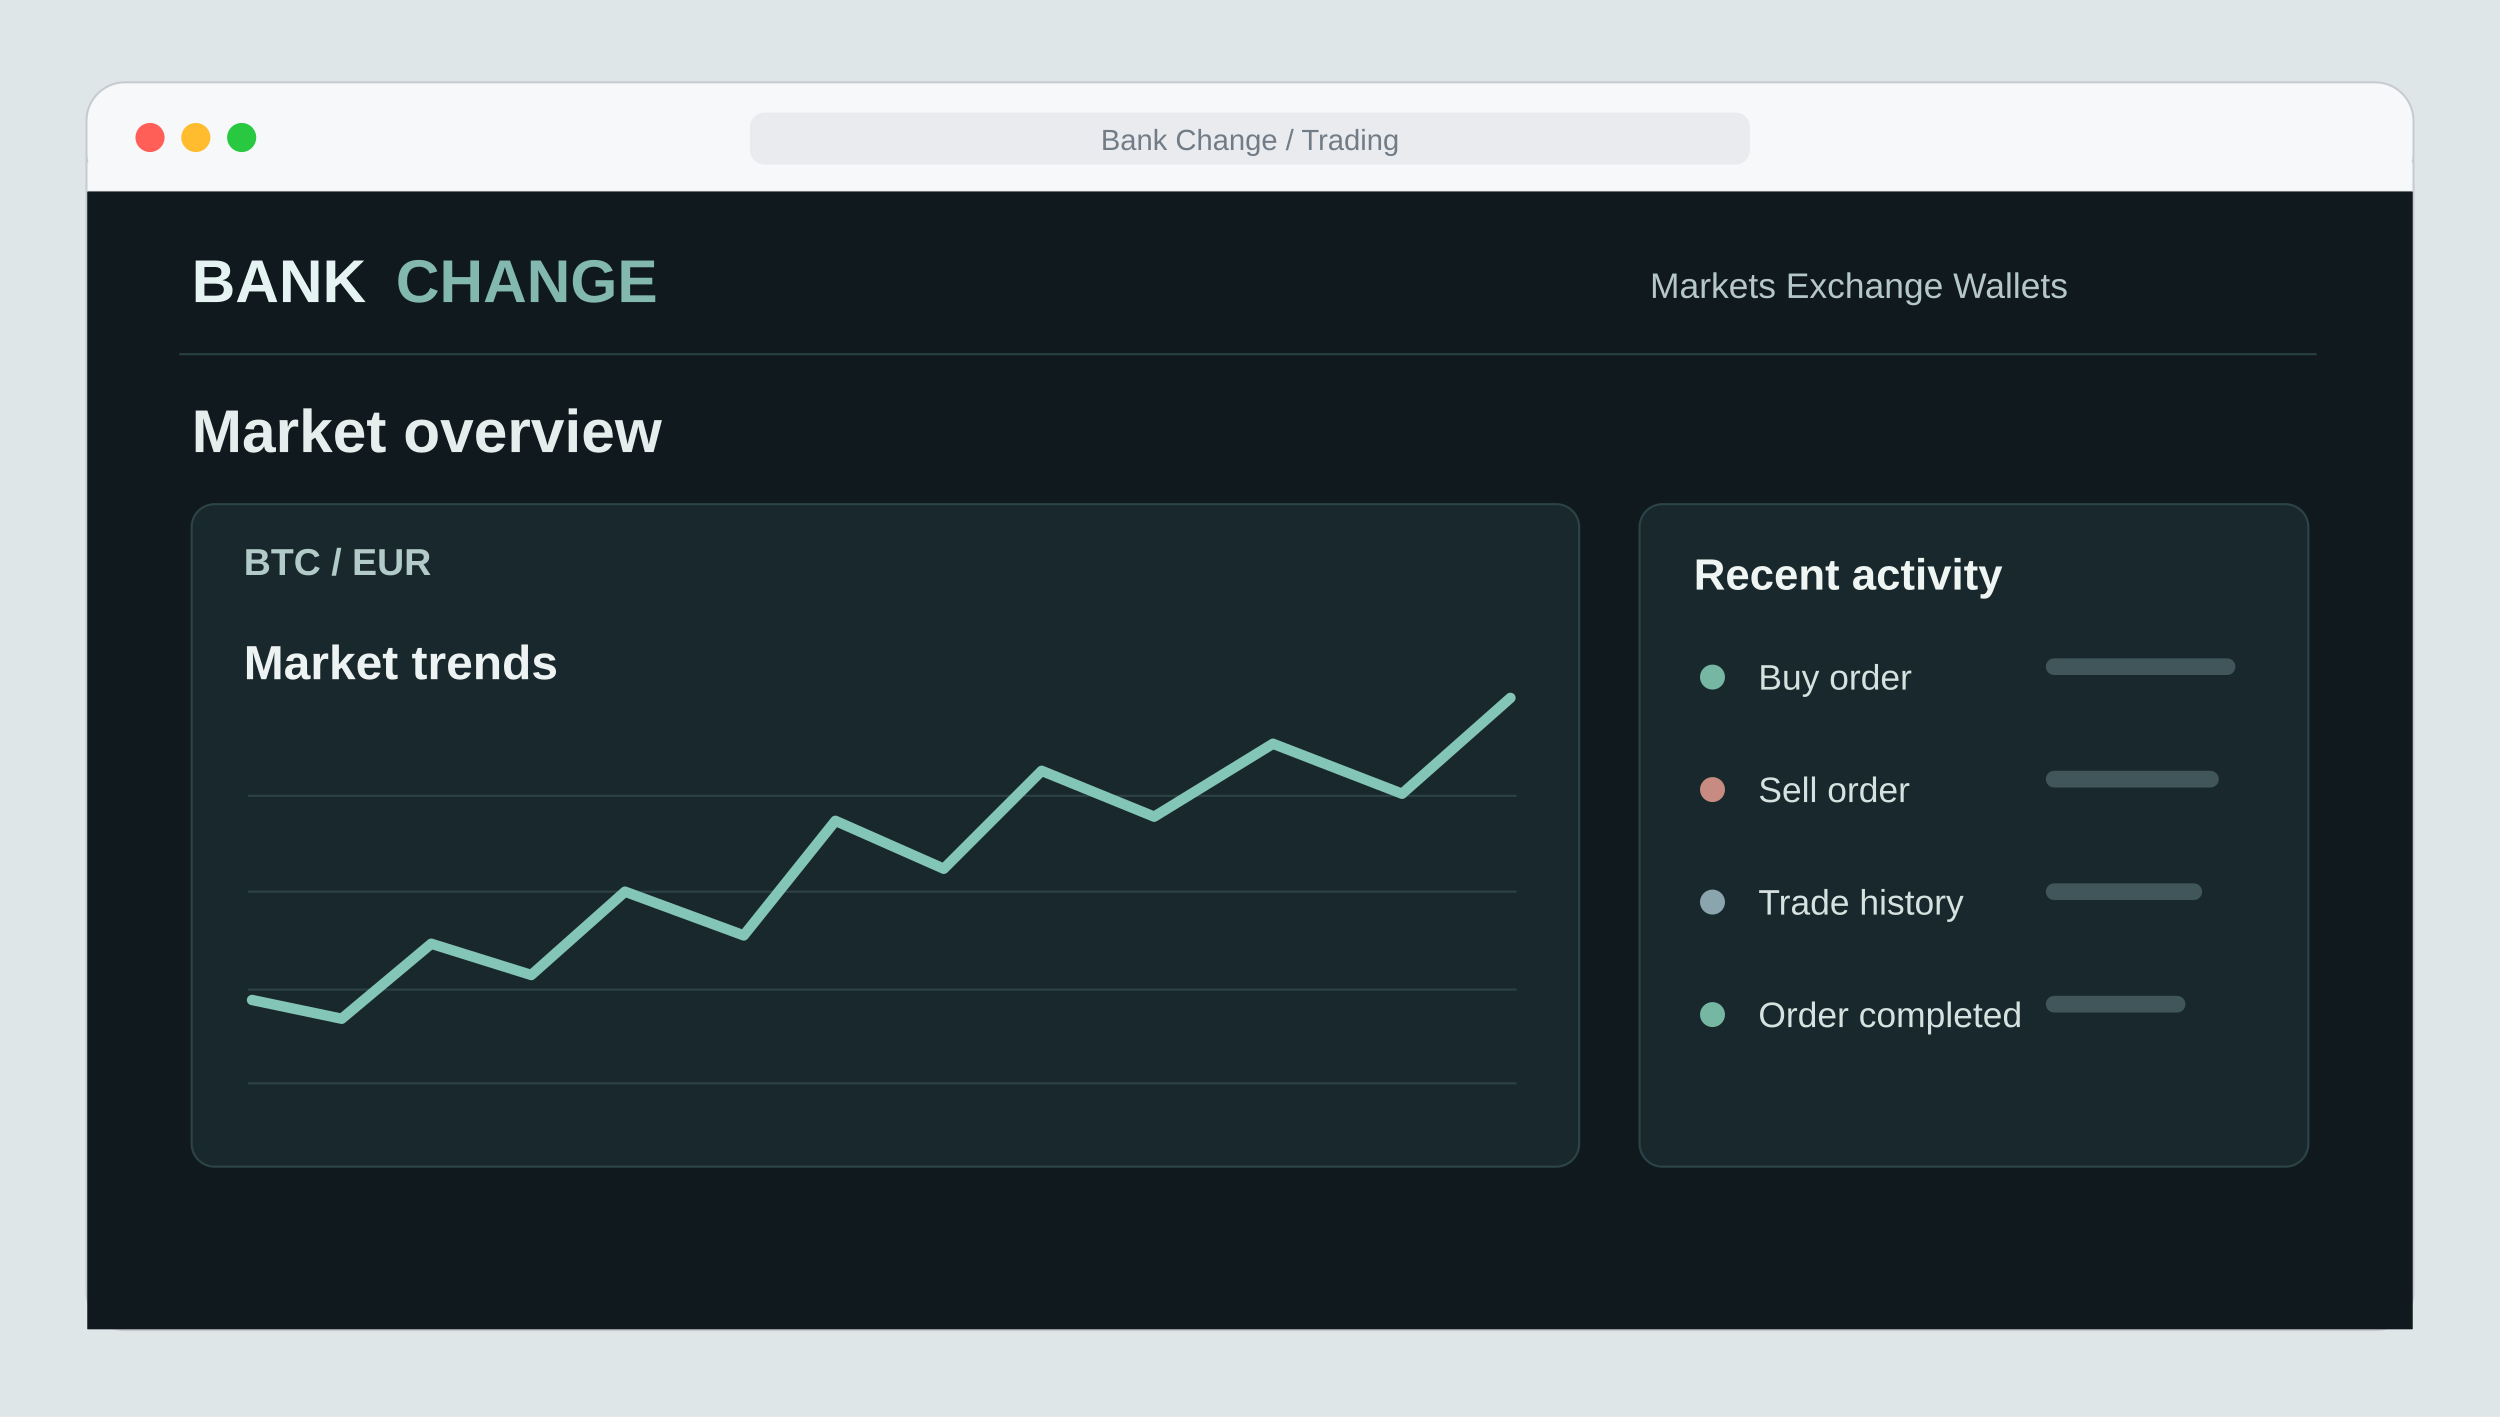
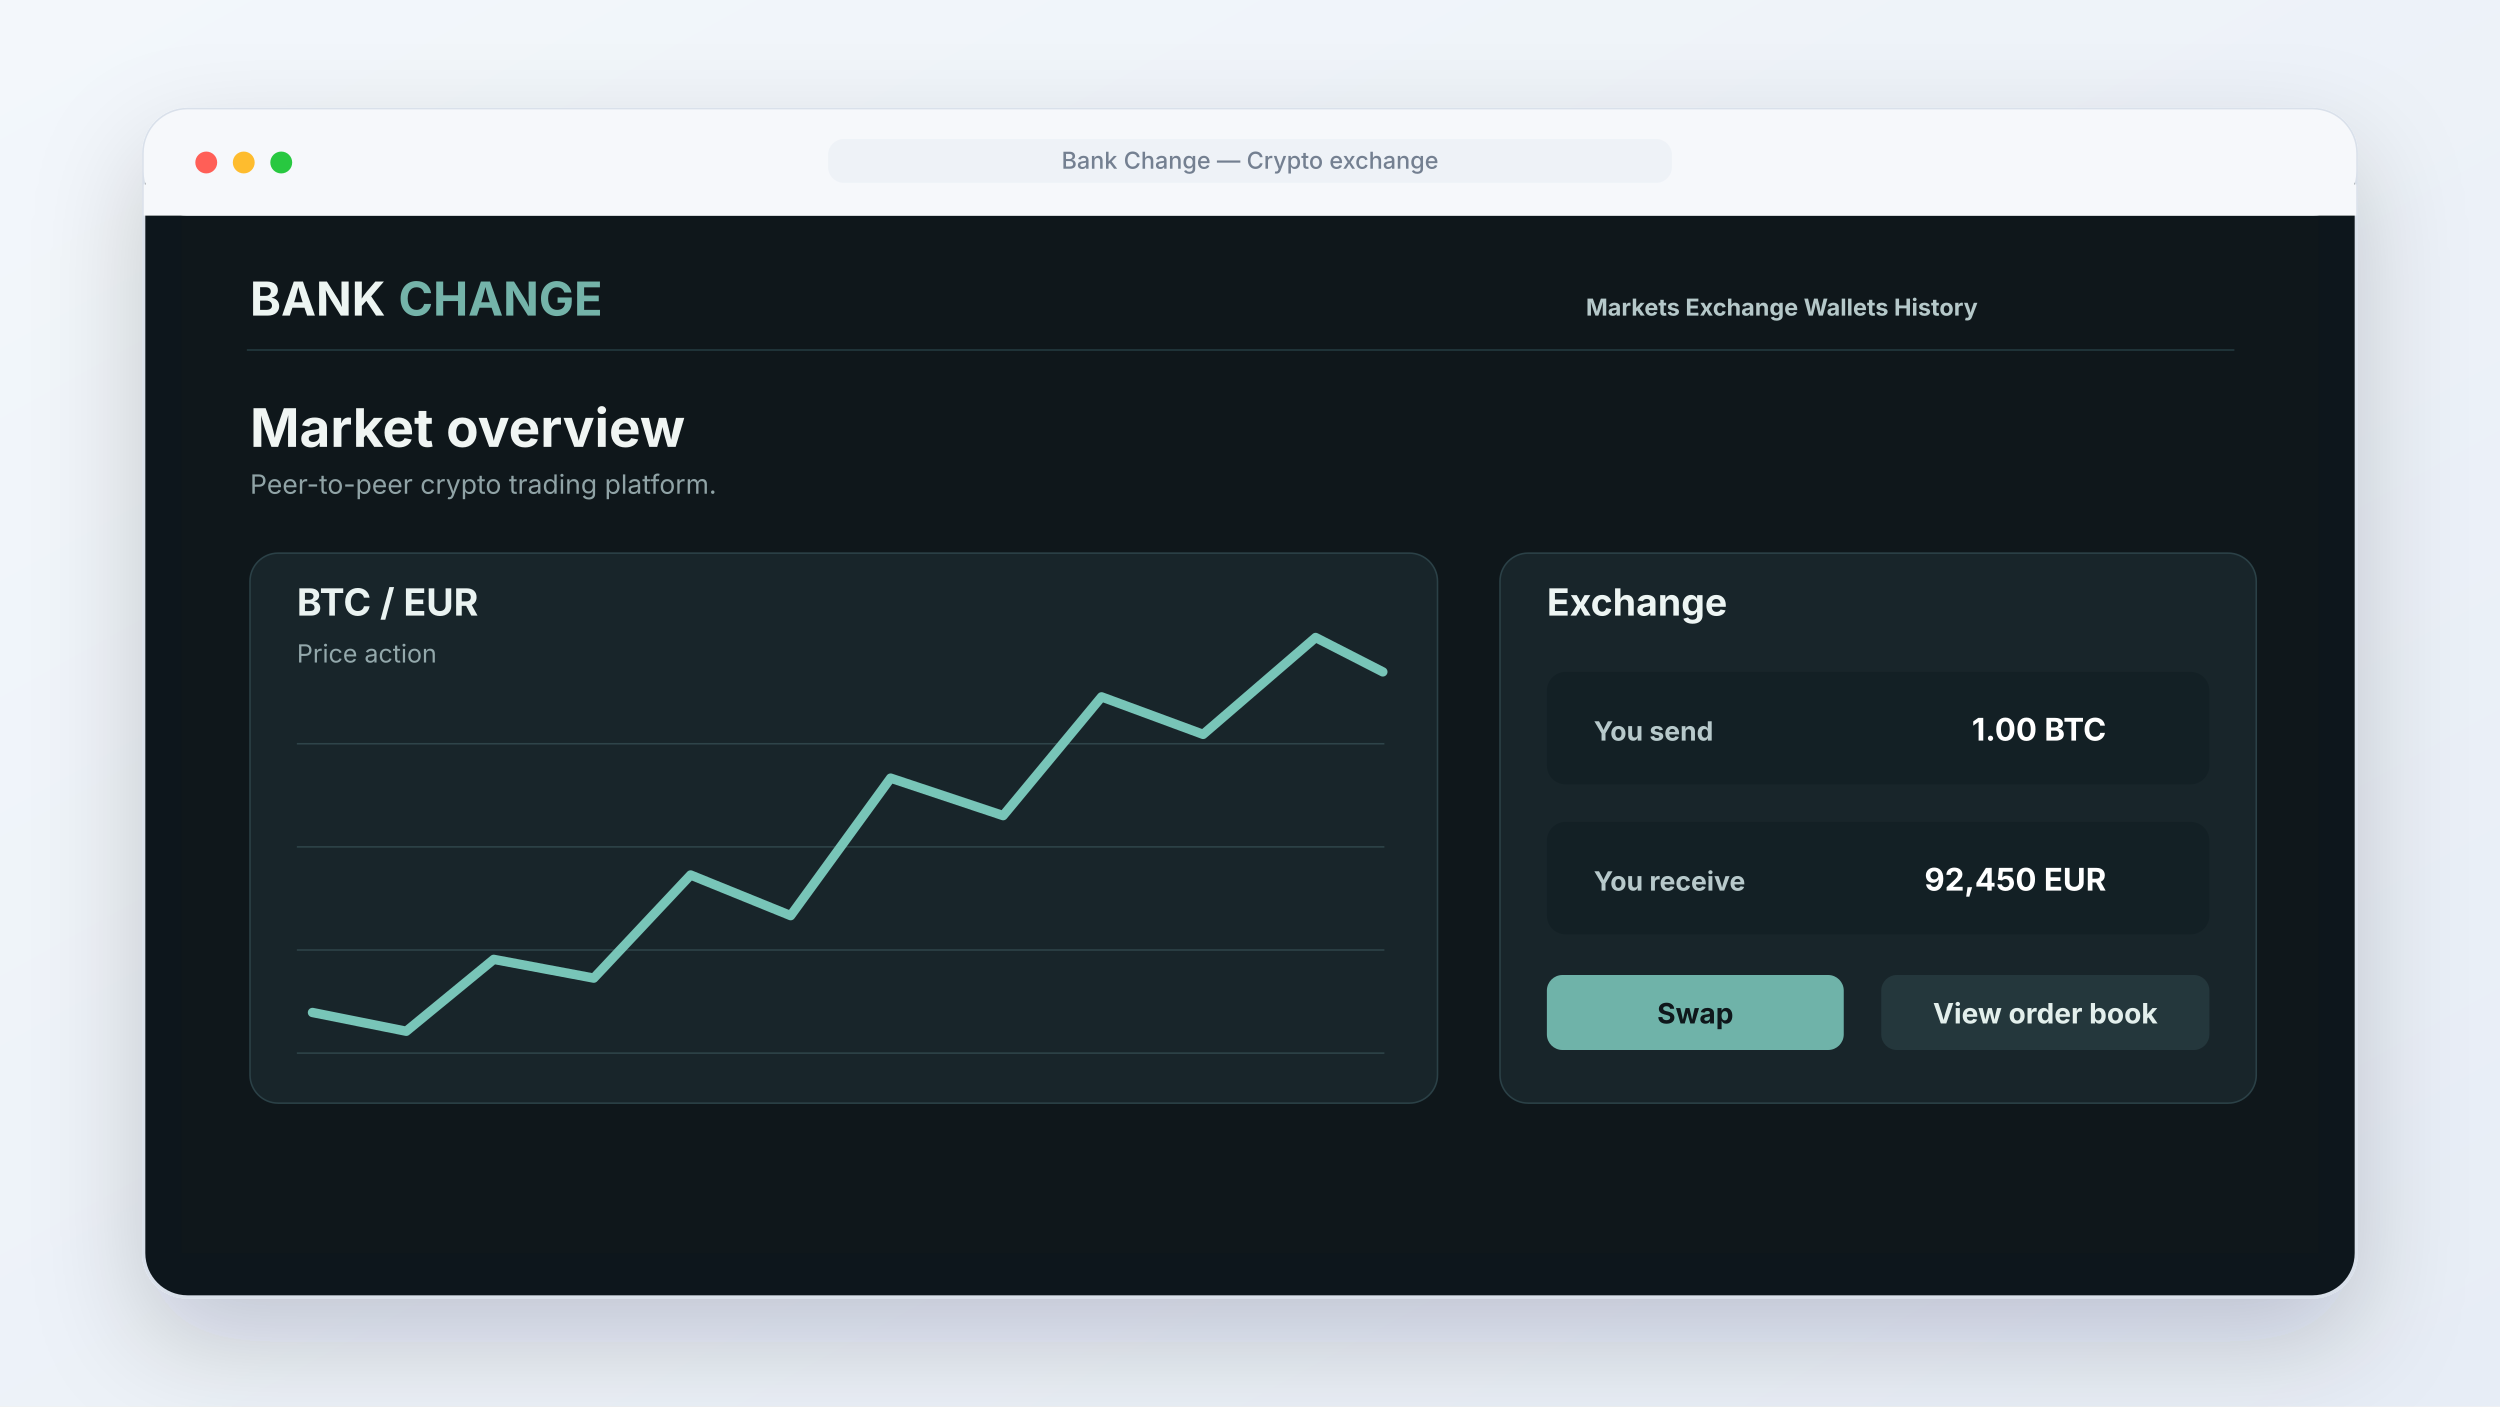
- <svg xmlns="http://www.w3.org/2000/svg" width="1200" height="680" viewBox="0 0 1200 680" role="img">
-   <rect x="0" y="0" width="1200" height="680" rx="0" fill="#dfe6e8" />
-   <rect x="42" y="40" width="1116" height="598" rx="18" fill="#ffffff" stroke="#c7cbd1" stroke-width="2" />
-   <rect x="42" y="40" width="1116" height="52" rx="18" fill="#f7f8fa" />
-   <rect x="42" y="78" width="1116" height="14" rx="0" fill="#f7f8fa" />
-   <line x1="42" y1="92" x2="1158" y2="92" stroke="#e4e6e8" stroke-width="1" />
-   <circle cx="72" cy="66" r="7" fill="#ff5f57" />
-   <circle cx="94" cy="66" r="7" fill="#febc2e" />
-   <circle cx="116" cy="66" r="7" fill="#28c840" />
-   <rect x="360" y="54" width="480" height="25" rx="7" fill="#e9ebef" />
-   <text x="600" y="72" font-family="Arial,Helvetica,sans-serif" font-size="14" font-weight="400" fill="#727c86" text-anchor="middle">Bank Change / Trading</text>
-   <rect x="42" y="92" width="1116" height="546" rx="0" fill="#10191d" />
-   <rect x="42" y="92" width="1116" height="546" rx="0" fill="#10191d" />
-   <text x="92" y="145" font-family="Arial,Helvetica,sans-serif" font-size="29" font-weight="700" fill="#e5f4f2">BANK</text>
-   <text x="190" y="145" font-family="Arial,Helvetica,sans-serif" font-size="29" font-weight="700" fill="#82b8af">CHANGE</text>
-   <text x="792" y="143" font-family="Arial,Helvetica,sans-serif" font-size="17" font-weight="400" fill="#b5c7c8">Markets      Exchange      Wallets</text>
-   <line x1="86" y1="170" x2="1112" y2="170" stroke="#284044" stroke-width="1" />
-   <text x="92" y="217" font-family="Arial,Helvetica,sans-serif" font-size="29" font-weight="700" fill="#e5eeed">Market overview</text>
-   <rect x="92" y="242" width="666" height="318" rx="11" fill="#19282c" stroke="#2c4448" stroke-width="1" />
-   <text x="117" y="276" font-family="Arial,Helvetica,sans-serif" font-size="18" font-weight="600" fill="#b2cac8">BTC / EUR</text>
-   <text x="117" y="326" font-family="Arial,Helvetica,sans-serif" font-size="23" font-weight="700" fill="#edf3f2">Market trends</text>
-   <line x1="119" y1="382" x2="728" y2="382" stroke="#2c4247" stroke-width="1" />
-   <line x1="119" y1="428" x2="728" y2="428" stroke="#2c4247" stroke-width="1" />
-   <line x1="119" y1="475" x2="728" y2="475" stroke="#2c4247" stroke-width="1" />
-   <line x1="119" y1="520" x2="728" y2="520" stroke="#2c4247" stroke-width="1" />
-   <path d="M 121 480 L 164 489 L 207 453 L 255 468 L 300 428 L 357 449 L 401 394 L 453 417 L 500 370 L 554 392 L 611 357 L 673 381 L 725 335" fill="none" stroke="#83c5b7" stroke-width="5" stroke-linecap="round" stroke-linejoin="round" />
-   <rect x="787" y="242" width="321" height="318" rx="11" fill="#19282c" stroke="#2c4448" stroke-width="1" />
-   <text x="813" y="283" font-family="Arial,Helvetica,sans-serif" font-size="21" font-weight="700" fill="#eff5f2">Recent activity</text>
-   <circle cx="822" cy="325" r="6" fill="#76b7a3" />
-   <text x="844" y="331" font-family="Arial,Helvetica,sans-serif" font-size="17" font-weight="400" fill="#d5e2df">Buy order</text>
-   <rect x="982" y="316" width="91" height="8" rx="4" fill="#41565b" />
-   <circle cx="822" cy="379" r="6" fill="#c88b82" />
-   <text x="844" y="385" font-family="Arial,Helvetica,sans-serif" font-size="17" font-weight="400" fill="#d5e2df">Sell order</text>
-   <rect x="982" y="370" width="83" height="8" rx="4" fill="#41565b" />
-   <circle cx="822" cy="433" r="6" fill="#8ba5ae" />
-   <text x="844" y="439" font-family="Arial,Helvetica,sans-serif" font-size="17" font-weight="400" fill="#d5e2df">Trade history</text>
-   <rect x="982" y="424" width="75" height="8" rx="4" fill="#41565b" />
-   <circle cx="822" cy="487" r="6" fill="#76b7a3" />
-   <text x="844" y="493" font-family="Arial,Helvetica,sans-serif" font-size="17" font-weight="400" fill="#d5e2df">Order completed</text>
-   <rect x="982" y="478" width="67" height="8" rx="4" fill="#41565b" />
+ <svg xmlns="http://www.w3.org/2000/svg" width="1600" height="900" viewBox="0 0 1600 900">
+   <defs>
+     <linearGradient id="pageBg" x1="0" y1="0" x2="1" y2="1">
+       <stop offset="0%" stop-color="#f3f7fb" />
+       <stop offset="100%" stop-color="#e7edf6" />
+     </linearGradient>
+     <filter id="shadow" x="-20%" y="-20%" width="140%" height="140%">
+       <feDropShadow dx="0" dy="28" stdDeviation="34" flood-color="#121826" flood-opacity="0.18" />
+     </filter>
+     <filter id="smallShadow" x="-20%" y="-20%" width="140%" height="140%">
+       <feDropShadow dx="0" dy="10" stdDeviation="14" flood-color="#111827" flood-opacity="0.12" />
+     </filter>
+   </defs>
+   <rect x="0" y="0" width="1600" height="900" rx="0" fill="url(#pageBg)" />
+   <g filter="url(#shadow)">
+     <rect x="92" y="70" width="1416" height="760" rx="28" fill="#10181c" stroke="#d9e0ea" stroke-width="2" />
+     <rect x="92" y="70" width="1416" height="68" rx="28" fill="#f6f8fb" />
+     <rect x="92" y="118" width="1416" height="20" rx="0" fill="#f6f8fb" />
+   </g>
+   <circle cx="132" cy="104" r="7" fill="#ff5f57" />
+   <circle cx="156" cy="104" r="7" fill="#febc2e" />
+   <circle cx="180" cy="104" r="7" fill="#28c840" />
+   <rect x="530" y="89" width="540" height="28" rx="10" fill="#eef2f7" />
+   <text x="800" y="108" font-family="Inter,Segoe UI,Arial,sans-serif" font-size="15" font-weight="500" fill="#748091" text-anchor="middle">Bank Change — Crypto exchange</text>
+   <rect x="116" y="140" width="1368" height="662" rx="0" fill="#0f171b" />
+   <text x="160" y="202" font-family="Inter,Segoe UI,Arial,sans-serif" font-size="30" font-weight="700" fill="#edf5f2" text-anchor="start">BANK</text>
+   <text x="255" y="202" font-family="Inter,Segoe UI,Arial,sans-serif" font-size="30" font-weight="700" fill="#74b3a9" text-anchor="start">CHANGE</text>
+   <text x="1015" y="202" font-family="Inter,Segoe UI,Arial,sans-serif" font-size="15" font-weight="700" fill="#b5c8c9" text-anchor="start">Markets      Exchange      Wallets      History</text>
+   <line x1="158" y1="224" x2="1430" y2="224" stroke="#243b40" stroke-width="1" />
+   <text x="160" y="286" font-family="Inter,Segoe UI,Arial,sans-serif" font-size="34" font-weight="700" fill="#f0f5f3" text-anchor="start">Market overview</text>
+   <text x="160" y="316" font-family="Inter,Segoe UI,Arial,sans-serif" font-size="17" font-weight="400" fill="#90a3a6" text-anchor="start">Peer-to-peer crypto trading platform.</text>
+   <rect x="160" y="354" width="760" height="352" rx="18" fill="#18252a" stroke="#2b4147" stroke-width="1" />
+   <text x="190" y="394" font-family="Inter,Segoe UI,Arial,sans-serif" font-size="24" font-weight="700" fill="#eaf3f1" text-anchor="start">BTC / EUR</text>
+   <text x="190" y="424" font-family="Inter,Segoe UI,Arial,sans-serif" font-size="16" font-weight="400" fill="#93a8ab" text-anchor="start">Price action</text>
+   <line x1="190" y1="476" x2="886" y2="476" stroke="#2e4449" stroke-width="1" />
+   <line x1="190" y1="542" x2="886" y2="542" stroke="#2e4449" stroke-width="1" />
+   <line x1="190" y1="608" x2="886" y2="608" stroke="#2e4449" stroke-width="1" />
+   <line x1="190" y1="674" x2="886" y2="674" stroke="#2e4449" stroke-width="1" />
+   <path d="M 200 648 L 260 660 L 316 614 L 380 626 L 442 560 L 506 586 L 570 498 L 642 522 L 705 446 L 770 470 L 842 408 L 885 430" fill="none" stroke="#78c5b8" stroke-width="6" stroke-linecap="round" stroke-linejoin="round" />
+   <rect x="960" y="354" width="484" height="352" rx="18" fill="#18252a" stroke="#2b4147" stroke-width="1" />
+   <text x="990" y="394" font-family="Inter,Segoe UI,Arial,sans-serif" font-size="24" font-weight="700" fill="#edf5f3" text-anchor="start">Exchange</text>
+   <rect x="990" y="430" width="424" height="72" rx="12" fill="#132025" />
+   <text x="1020" y="474" font-family="Inter,Segoe UI,Arial,sans-serif" font-size="17" font-weight="700" fill="#b7c9cb" text-anchor="start">You send</text>
+   <text x="1348" y="474" font-family="Inter,Segoe UI,Arial,sans-serif" font-size="20" font-weight="700" fill="#ffffff" text-anchor="end">1.00 BTC</text>
+   <rect x="990" y="526" width="424" height="72" rx="12" fill="#132025" />
+   <text x="1020" y="570" font-family="Inter,Segoe UI,Arial,sans-serif" font-size="17" font-weight="700" fill="#b7c9cb" text-anchor="start">You receive</text>
+   <text x="1348" y="570" font-family="Inter,Segoe UI,Arial,sans-serif" font-size="20" font-weight="700" fill="#ffffff" text-anchor="end">92,450 EUR</text>
+   <rect x="990" y="624" width="190" height="48" rx="10" fill="#6fb3a9" />
+   <text x="1085" y="655" font-family="Inter,Segoe UI,Arial,sans-serif" font-size="18" font-weight="700" fill="#0f171b" text-anchor="middle">Swap</text>
+   <rect x="1204" y="624" width="210" height="48" rx="10" fill="#24373c" />
+   <text x="1309" y="655" font-family="Inter,Segoe UI,Arial,sans-serif" font-size="18" font-weight="700" fill="#e3efec" text-anchor="middle">View order book</text>
</svg>
